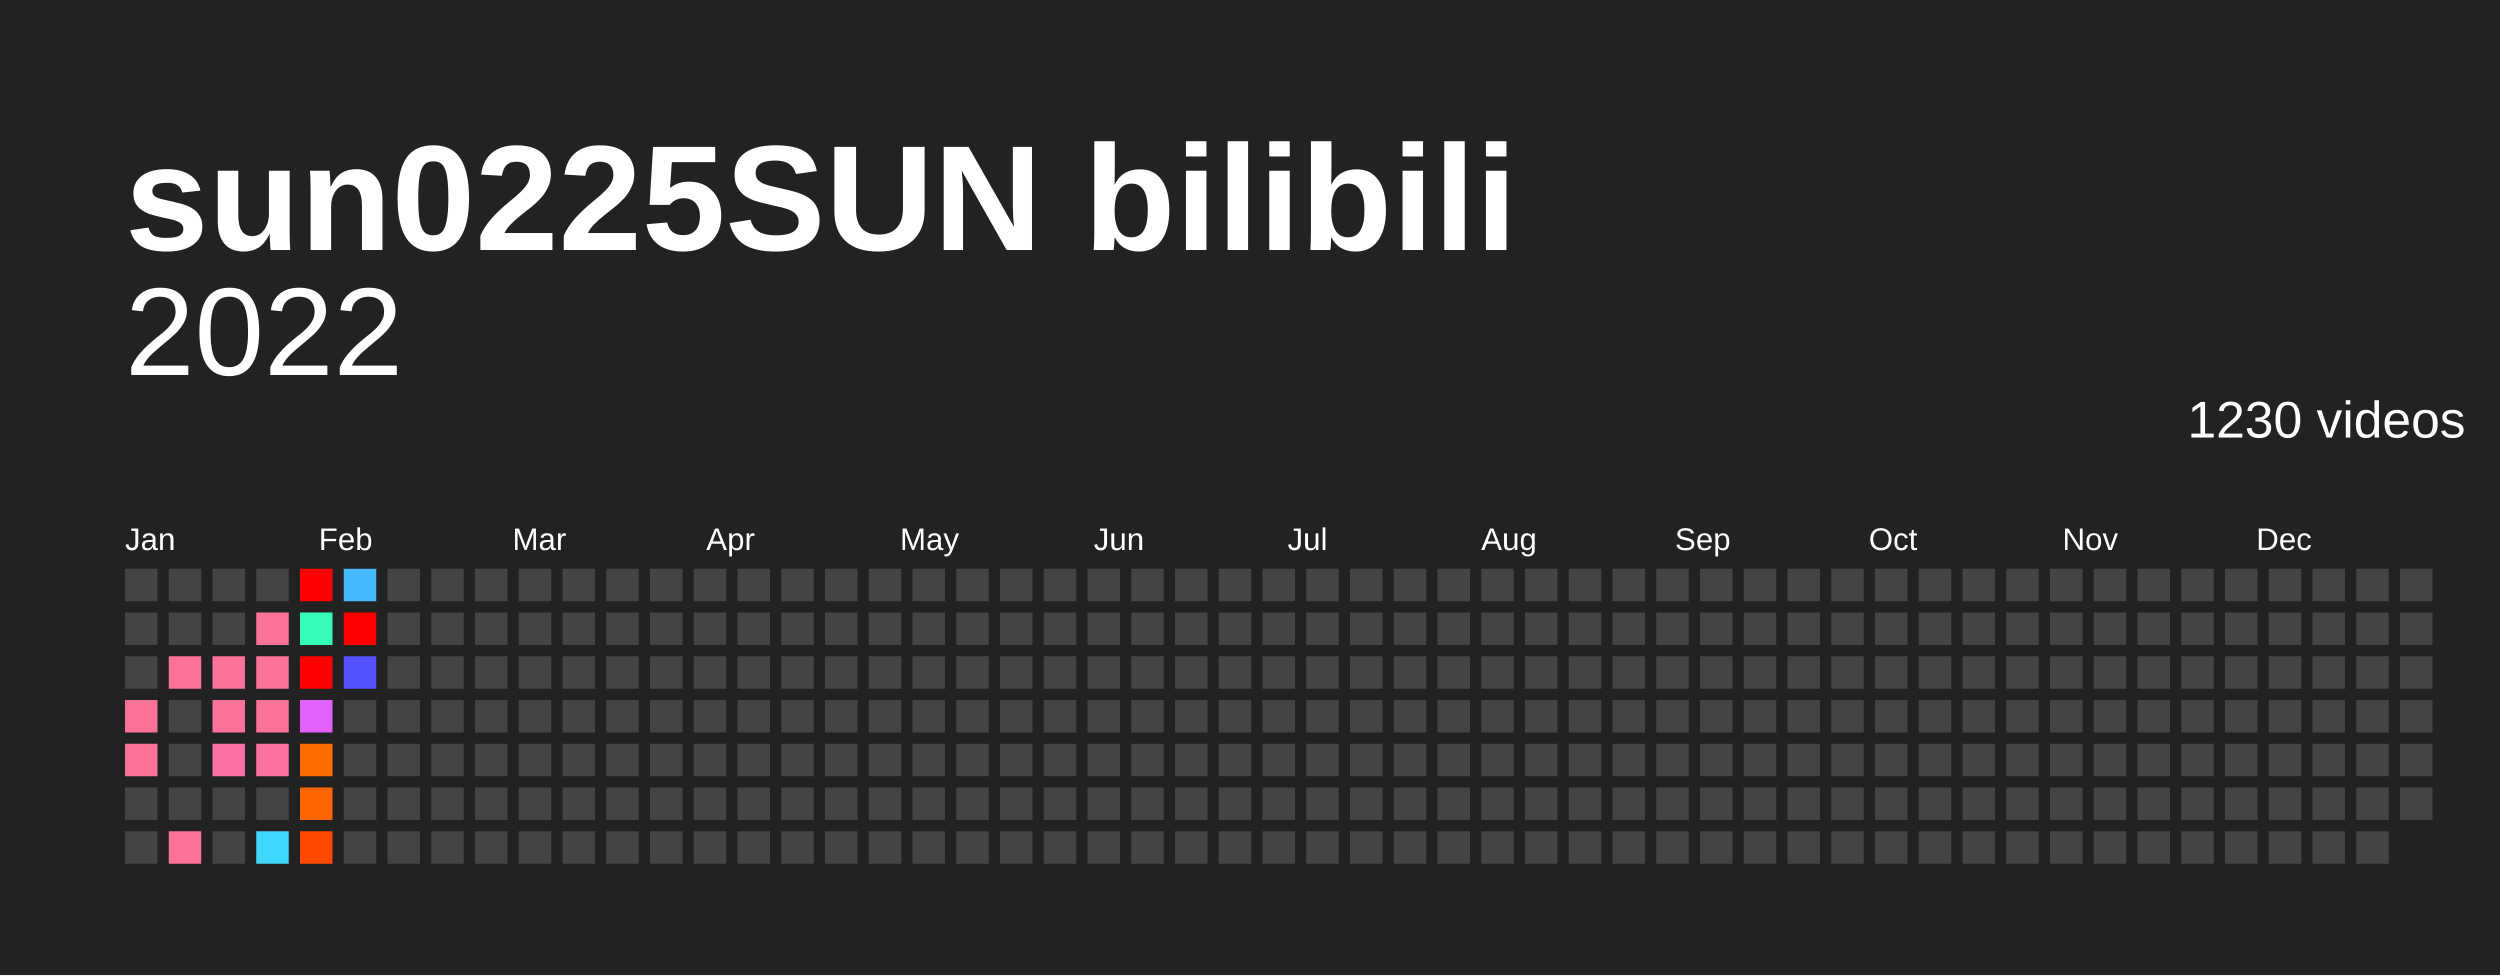
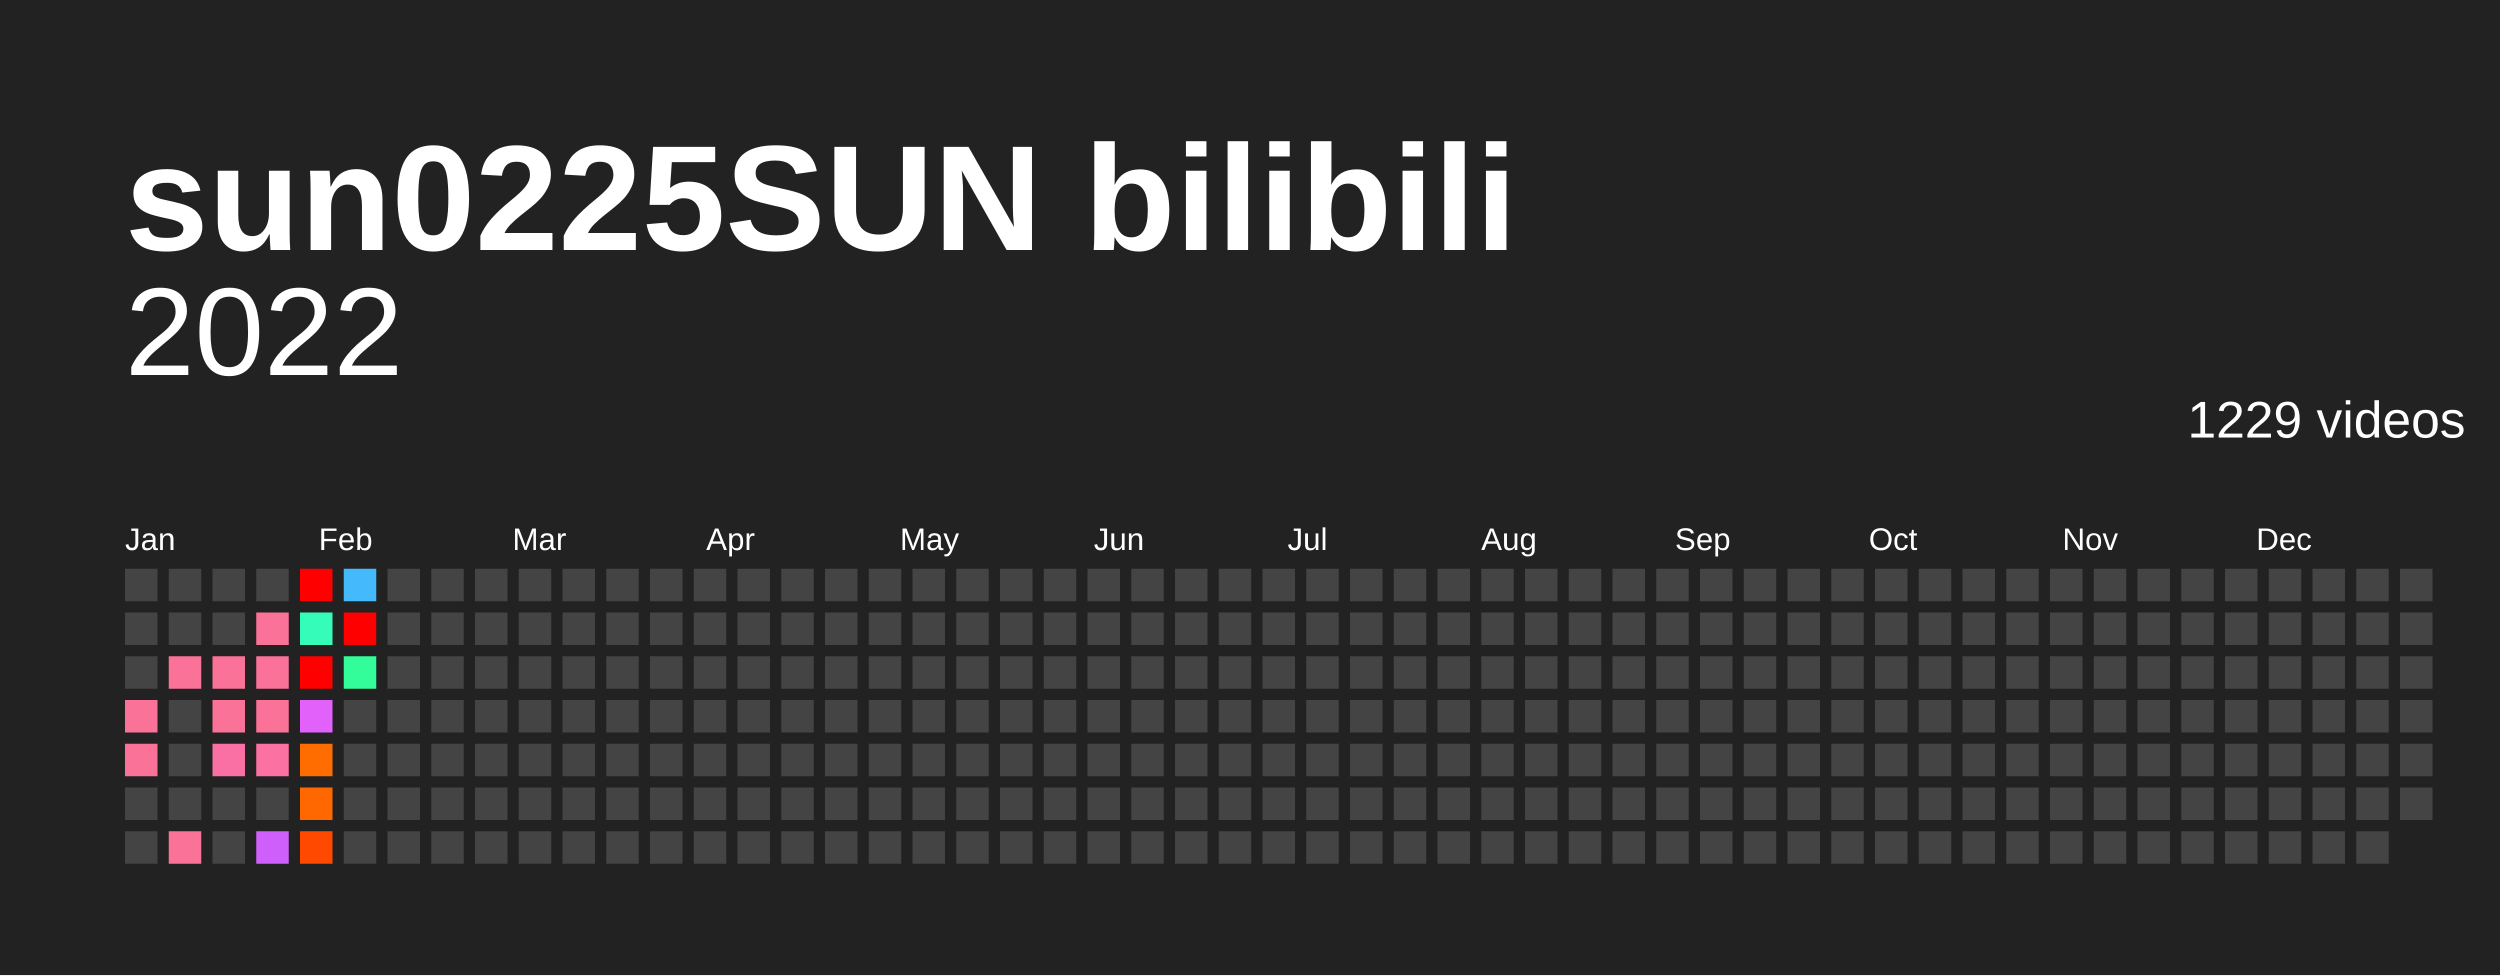
<svg xmlns="http://www.w3.org/2000/svg" baseProfile="full" height="78mm" version="1.1" viewBox="0,0,200,78" width="200mm">
  <defs />
  <rect fill="#222222" height="78" width="200" x="0" y="0" />
  <text fill="#FFFFFF" style="font-size:12px; font-family:Arial; font-weight:bold;" x="10" y="20">sun0225SUN bilibili</text>
  <text alignment-baseline="hanging" fill="#FFFFFF" style="font-size:10.0px; font-family:Arial;" x="10" y="30">2022</text>
-   <text alignment-baseline="hanging" fill="#FFFFFF" style="font-size:4.125px; font-family:Arial;" x="175" y="35">1230 videos</text>
+   <text alignment-baseline="hanging" fill="#FFFFFF" style="font-size:4.125px; font-family:Arial;" x="175" y="35">1229 videos</text>
  <text fill="#FFFFFF" style="font-size:2.5px; font-family:Arial" x="10.0" y="44">Jan</text>
  <text fill="#FFFFFF" style="font-size:2.5px; font-family:Arial" x="25.5" y="44">Feb</text>
  <text fill="#FFFFFF" style="font-size:2.5px; font-family:Arial" x="41.0" y="44">Mar</text>
  <text fill="#FFFFFF" style="font-size:2.5px; font-family:Arial" x="56.5" y="44">Apr</text>
  <text fill="#FFFFFF" style="font-size:2.5px; font-family:Arial" x="72.0" y="44">May</text>
  <text fill="#FFFFFF" style="font-size:2.5px; font-family:Arial" x="87.5" y="44">Jun</text>
  <text fill="#FFFFFF" style="font-size:2.5px; font-family:Arial" x="103.0" y="44">Jul</text>
  <text fill="#FFFFFF" style="font-size:2.5px; font-family:Arial" x="118.5" y="44">Aug</text>
  <text fill="#FFFFFF" style="font-size:2.5px; font-family:Arial" x="134.0" y="44">Sep</text>
  <text fill="#FFFFFF" style="font-size:2.5px; font-family:Arial" x="149.5" y="44">Oct</text>
  <text fill="#FFFFFF" style="font-size:2.5px; font-family:Arial" x="165.0" y="44">Nov</text>
  <text fill="#FFFFFF" style="font-size:2.5px; font-family:Arial" x="180.5" y="44">Dec</text>
  <rect fill="#444444" height="2.6" width="2.6" x="10.0" y="45.5" />
  <rect fill="#444444" height="2.6" width="2.6" x="10.0" y="49.0" />
  <rect fill="#444444" height="2.6" width="2.6" x="10.0" y="52.5" />
  <rect fill="#fb7299" height="2.6" width="2.6" x="10.0" y="56.0" />
  <rect fill="#fb7299" height="2.6" width="2.6" x="10.0" y="59.5" />
  <rect fill="#444444" height="2.6" width="2.6" x="10.0" y="63.0" />
  <rect fill="#444444" height="2.6" width="2.6" x="10.0" y="66.5" />
  <rect fill="#444444" height="2.6" width="2.6" x="13.5" y="45.5" />
  <rect fill="#444444" height="2.6" width="2.6" x="13.5" y="49.0" />
  <rect fill="#fb7299" height="2.6" width="2.6" x="13.5" y="52.5" />
  <rect fill="#444444" height="2.6" width="2.6" x="13.5" y="56.0" />
  <rect fill="#444444" height="2.6" width="2.6" x="13.5" y="59.5" />
  <rect fill="#444444" height="2.6" width="2.6" x="13.5" y="63.0" />
  <rect fill="#fb7299" height="2.6" width="2.6" x="13.5" y="66.5" />
  <rect fill="#444444" height="2.6" width="2.6" x="17.0" y="45.5" />
  <rect fill="#444444" height="2.6" width="2.6" x="17.0" y="49.0" />
  <rect fill="#fb7299" height="2.6" width="2.6" x="17.0" y="52.5" />
  <rect fill="#fb7299" height="2.6" width="2.6" x="17.0" y="56.0" />
  <rect fill="#fb70a4" height="2.6" width="2.6" x="17.0" y="59.5" />
  <rect fill="#444444" height="2.6" width="2.6" x="17.0" y="63.0" />
  <rect fill="#444444" height="2.6" width="2.6" x="17.0" y="66.5" />
  <rect fill="#444444" height="2.6" width="2.6" x="20.5" y="45.5" />
  <rect fill="#fb7299" height="2.6" width="2.6" x="20.5" y="49.0" />
  <rect fill="#fb7299" height="2.6" width="2.6" x="20.5" y="52.5" />
  <rect fill="#fb7299" height="2.6" width="2.6" x="20.5" y="56.0" />
  <rect fill="#fb71a1" height="2.6" width="2.6" x="20.5" y="59.5" />
  <rect fill="#444444" height="2.6" width="2.6" x="20.5" y="63.0" />
-   <rect fill="#41d6fc" height="2.6" width="2.6" x="20.5" y="66.5" />
+   <rect fill="#cf5ffb" height="2.6" width="2.6" x="20.5" y="66.5" />
  <rect fill="red" height="2.6" width="2.6" x="24.0" y="45.5" />
  <rect fill="#36fcb9" height="2.6" width="2.6" x="24.0" y="49.0" />
  <rect fill="red" height="2.6" width="2.6" x="24.0" y="52.5" />
  <rect fill="#e261fb" height="2.6" width="2.6" x="24.0" y="56.0" />
  <rect fill="#ff6d00" height="2.6" width="2.6" x="24.0" y="59.5" />
-   <rect fill="#ff6500" height="2.6" width="2.6" x="24.0" y="63.0" />
+   <rect fill="#ff6700" height="2.6" width="2.6" x="24.0" y="63.0" />
  <rect fill="#ff4900" height="2.6" width="2.6" x="24.0" y="66.5" />
  <rect fill="#44bafc" height="2.6" width="2.6" x="27.5" y="45.5" />
  <rect fill="red" height="2.6" width="2.6" x="27.5" y="49.0" />
-   <rect fill="#5551fc" height="2.6" width="2.6" x="27.5" y="52.5" />
+   <rect fill="#33fc9a" height="2.6" width="2.6" x="27.5" y="52.5" />
  <rect fill="#444444" height="2.6" width="2.6" x="27.5" y="56.0" />
  <rect fill="#444444" height="2.6" width="2.6" x="27.5" y="59.5" />
  <rect fill="#444444" height="2.6" width="2.6" x="27.5" y="63.0" />
  <rect fill="#444444" height="2.6" width="2.6" x="27.5" y="66.5" />
  <rect fill="#444444" height="2.6" width="2.6" x="31.0" y="45.5" />
  <rect fill="#444444" height="2.6" width="2.6" x="31.0" y="49.0" />
  <rect fill="#444444" height="2.6" width="2.6" x="31.0" y="52.5" />
  <rect fill="#444444" height="2.6" width="2.6" x="31.0" y="56.0" />
  <rect fill="#444444" height="2.6" width="2.6" x="31.0" y="59.5" />
  <rect fill="#444444" height="2.6" width="2.6" x="31.0" y="63.0" />
  <rect fill="#444444" height="2.6" width="2.6" x="31.0" y="66.5" />
  <rect fill="#444444" height="2.6" width="2.6" x="34.5" y="45.5" />
  <rect fill="#444444" height="2.6" width="2.6" x="34.5" y="49.0" />
  <rect fill="#444444" height="2.6" width="2.6" x="34.5" y="52.5" />
  <rect fill="#444444" height="2.6" width="2.6" x="34.5" y="56.0" />
  <rect fill="#444444" height="2.6" width="2.6" x="34.5" y="59.5" />
  <rect fill="#444444" height="2.6" width="2.6" x="34.5" y="63.0" />
  <rect fill="#444444" height="2.6" width="2.6" x="34.5" y="66.5" />
  <rect fill="#444444" height="2.6" width="2.6" x="38.0" y="45.5" />
  <rect fill="#444444" height="2.6" width="2.6" x="38.0" y="49.0" />
  <rect fill="#444444" height="2.6" width="2.6" x="38.0" y="52.5" />
  <rect fill="#444444" height="2.6" width="2.6" x="38.0" y="56.0" />
  <rect fill="#444444" height="2.6" width="2.6" x="38.0" y="59.5" />
  <rect fill="#444444" height="2.6" width="2.6" x="38.0" y="63.0" />
  <rect fill="#444444" height="2.6" width="2.6" x="38.0" y="66.5" />
  <rect fill="#444444" height="2.6" width="2.6" x="41.5" y="45.5" />
  <rect fill="#444444" height="2.6" width="2.6" x="41.5" y="49.0" />
  <rect fill="#444444" height="2.6" width="2.6" x="41.5" y="52.5" />
  <rect fill="#444444" height="2.6" width="2.6" x="41.5" y="56.0" />
  <rect fill="#444444" height="2.6" width="2.6" x="41.5" y="59.5" />
  <rect fill="#444444" height="2.6" width="2.6" x="41.5" y="63.0" />
  <rect fill="#444444" height="2.6" width="2.6" x="41.5" y="66.5" />
  <rect fill="#444444" height="2.6" width="2.6" x="45.0" y="45.5" />
  <rect fill="#444444" height="2.6" width="2.6" x="45.0" y="49.0" />
  <rect fill="#444444" height="2.6" width="2.6" x="45.0" y="52.5" />
  <rect fill="#444444" height="2.6" width="2.6" x="45.0" y="56.0" />
  <rect fill="#444444" height="2.6" width="2.6" x="45.0" y="59.5" />
  <rect fill="#444444" height="2.6" width="2.6" x="45.0" y="63.0" />
  <rect fill="#444444" height="2.6" width="2.6" x="45.0" y="66.5" />
  <rect fill="#444444" height="2.6" width="2.6" x="48.5" y="45.5" />
  <rect fill="#444444" height="2.6" width="2.6" x="48.5" y="49.0" />
  <rect fill="#444444" height="2.6" width="2.6" x="48.5" y="52.5" />
  <rect fill="#444444" height="2.6" width="2.6" x="48.5" y="56.0" />
  <rect fill="#444444" height="2.6" width="2.6" x="48.5" y="59.5" />
  <rect fill="#444444" height="2.6" width="2.6" x="48.5" y="63.0" />
  <rect fill="#444444" height="2.6" width="2.6" x="48.5" y="66.5" />
  <rect fill="#444444" height="2.6" width="2.6" x="52.0" y="45.5" />
  <rect fill="#444444" height="2.6" width="2.6" x="52.0" y="49.0" />
  <rect fill="#444444" height="2.6" width="2.6" x="52.0" y="52.5" />
  <rect fill="#444444" height="2.6" width="2.6" x="52.0" y="56.0" />
  <rect fill="#444444" height="2.6" width="2.6" x="52.0" y="59.5" />
  <rect fill="#444444" height="2.6" width="2.6" x="52.0" y="63.0" />
  <rect fill="#444444" height="2.6" width="2.6" x="52.0" y="66.5" />
  <rect fill="#444444" height="2.6" width="2.6" x="55.5" y="45.5" />
  <rect fill="#444444" height="2.6" width="2.6" x="55.5" y="49.0" />
  <rect fill="#444444" height="2.6" width="2.6" x="55.5" y="52.5" />
  <rect fill="#444444" height="2.6" width="2.6" x="55.5" y="56.0" />
  <rect fill="#444444" height="2.6" width="2.6" x="55.5" y="59.5" />
  <rect fill="#444444" height="2.6" width="2.6" x="55.5" y="63.0" />
  <rect fill="#444444" height="2.6" width="2.6" x="55.5" y="66.5" />
  <rect fill="#444444" height="2.6" width="2.6" x="59.0" y="45.5" />
  <rect fill="#444444" height="2.6" width="2.6" x="59.0" y="49.0" />
  <rect fill="#444444" height="2.6" width="2.6" x="59.0" y="52.5" />
  <rect fill="#444444" height="2.6" width="2.6" x="59.0" y="56.0" />
  <rect fill="#444444" height="2.6" width="2.6" x="59.0" y="59.5" />
  <rect fill="#444444" height="2.6" width="2.6" x="59.0" y="63.0" />
  <rect fill="#444444" height="2.6" width="2.6" x="59.0" y="66.5" />
  <rect fill="#444444" height="2.6" width="2.6" x="62.5" y="45.5" />
  <rect fill="#444444" height="2.6" width="2.6" x="62.5" y="49.0" />
  <rect fill="#444444" height="2.6" width="2.6" x="62.5" y="52.5" />
  <rect fill="#444444" height="2.6" width="2.6" x="62.5" y="56.0" />
  <rect fill="#444444" height="2.6" width="2.6" x="62.5" y="59.5" />
  <rect fill="#444444" height="2.6" width="2.6" x="62.5" y="63.0" />
  <rect fill="#444444" height="2.6" width="2.6" x="62.5" y="66.5" />
  <rect fill="#444444" height="2.6" width="2.6" x="66.0" y="45.5" />
  <rect fill="#444444" height="2.6" width="2.6" x="66.0" y="49.0" />
  <rect fill="#444444" height="2.6" width="2.6" x="66.0" y="52.5" />
  <rect fill="#444444" height="2.6" width="2.6" x="66.0" y="56.0" />
  <rect fill="#444444" height="2.6" width="2.6" x="66.0" y="59.5" />
  <rect fill="#444444" height="2.6" width="2.6" x="66.0" y="63.0" />
  <rect fill="#444444" height="2.6" width="2.6" x="66.0" y="66.5" />
  <rect fill="#444444" height="2.6" width="2.6" x="69.5" y="45.5" />
  <rect fill="#444444" height="2.6" width="2.6" x="69.5" y="49.0" />
  <rect fill="#444444" height="2.6" width="2.6" x="69.5" y="52.5" />
  <rect fill="#444444" height="2.6" width="2.6" x="69.5" y="56.0" />
  <rect fill="#444444" height="2.6" width="2.6" x="69.5" y="59.5" />
  <rect fill="#444444" height="2.6" width="2.6" x="69.5" y="63.0" />
  <rect fill="#444444" height="2.6" width="2.6" x="69.5" y="66.5" />
  <rect fill="#444444" height="2.6" width="2.6" x="73.0" y="45.5" />
  <rect fill="#444444" height="2.6" width="2.6" x="73.0" y="49.0" />
  <rect fill="#444444" height="2.6" width="2.6" x="73.0" y="52.5" />
  <rect fill="#444444" height="2.6" width="2.6" x="73.0" y="56.0" />
  <rect fill="#444444" height="2.6" width="2.6" x="73.0" y="59.5" />
  <rect fill="#444444" height="2.6" width="2.6" x="73.0" y="63.0" />
  <rect fill="#444444" height="2.6" width="2.6" x="73.0" y="66.5" />
  <rect fill="#444444" height="2.6" width="2.6" x="76.5" y="45.5" />
  <rect fill="#444444" height="2.6" width="2.6" x="76.5" y="49.0" />
  <rect fill="#444444" height="2.6" width="2.6" x="76.5" y="52.5" />
  <rect fill="#444444" height="2.6" width="2.6" x="76.5" y="56.0" />
  <rect fill="#444444" height="2.6" width="2.6" x="76.5" y="59.5" />
  <rect fill="#444444" height="2.6" width="2.6" x="76.5" y="63.0" />
  <rect fill="#444444" height="2.6" width="2.6" x="76.5" y="66.5" />
  <rect fill="#444444" height="2.6" width="2.6" x="80.0" y="45.5" />
  <rect fill="#444444" height="2.6" width="2.6" x="80.0" y="49.0" />
  <rect fill="#444444" height="2.6" width="2.6" x="80.0" y="52.5" />
  <rect fill="#444444" height="2.6" width="2.6" x="80.0" y="56.0" />
  <rect fill="#444444" height="2.6" width="2.6" x="80.0" y="59.5" />
  <rect fill="#444444" height="2.6" width="2.6" x="80.0" y="63.0" />
  <rect fill="#444444" height="2.6" width="2.6" x="80.0" y="66.5" />
  <rect fill="#444444" height="2.6" width="2.6" x="83.5" y="45.5" />
  <rect fill="#444444" height="2.6" width="2.6" x="83.5" y="49.0" />
  <rect fill="#444444" height="2.6" width="2.6" x="83.5" y="52.5" />
  <rect fill="#444444" height="2.6" width="2.6" x="83.5" y="56.0" />
  <rect fill="#444444" height="2.6" width="2.6" x="83.5" y="59.5" />
  <rect fill="#444444" height="2.6" width="2.6" x="83.5" y="63.0" />
  <rect fill="#444444" height="2.6" width="2.6" x="83.5" y="66.5" />
  <rect fill="#444444" height="2.6" width="2.6" x="87.0" y="45.5" />
  <rect fill="#444444" height="2.6" width="2.6" x="87.0" y="49.0" />
  <rect fill="#444444" height="2.6" width="2.6" x="87.0" y="52.5" />
  <rect fill="#444444" height="2.6" width="2.6" x="87.0" y="56.0" />
  <rect fill="#444444" height="2.6" width="2.6" x="87.0" y="59.5" />
  <rect fill="#444444" height="2.6" width="2.6" x="87.0" y="63.0" />
  <rect fill="#444444" height="2.6" width="2.6" x="87.0" y="66.5" />
  <rect fill="#444444" height="2.6" width="2.6" x="90.5" y="45.5" />
  <rect fill="#444444" height="2.6" width="2.6" x="90.5" y="49.0" />
  <rect fill="#444444" height="2.6" width="2.6" x="90.5" y="52.5" />
  <rect fill="#444444" height="2.6" width="2.6" x="90.5" y="56.0" />
  <rect fill="#444444" height="2.6" width="2.6" x="90.5" y="59.5" />
  <rect fill="#444444" height="2.6" width="2.6" x="90.5" y="63.0" />
  <rect fill="#444444" height="2.6" width="2.6" x="90.5" y="66.5" />
  <rect fill="#444444" height="2.6" width="2.6" x="94.0" y="45.5" />
  <rect fill="#444444" height="2.6" width="2.6" x="94.0" y="49.0" />
  <rect fill="#444444" height="2.6" width="2.6" x="94.0" y="52.5" />
  <rect fill="#444444" height="2.6" width="2.6" x="94.0" y="56.0" />
  <rect fill="#444444" height="2.6" width="2.6" x="94.0" y="59.5" />
  <rect fill="#444444" height="2.6" width="2.6" x="94.0" y="63.0" />
  <rect fill="#444444" height="2.6" width="2.6" x="94.0" y="66.5" />
  <rect fill="#444444" height="2.6" width="2.6" x="97.5" y="45.5" />
  <rect fill="#444444" height="2.6" width="2.6" x="97.5" y="49.0" />
  <rect fill="#444444" height="2.6" width="2.6" x="97.5" y="52.5" />
  <rect fill="#444444" height="2.6" width="2.6" x="97.5" y="56.0" />
  <rect fill="#444444" height="2.6" width="2.6" x="97.5" y="59.5" />
  <rect fill="#444444" height="2.6" width="2.6" x="97.5" y="63.0" />
  <rect fill="#444444" height="2.6" width="2.6" x="97.5" y="66.5" />
  <rect fill="#444444" height="2.6" width="2.6" x="101.0" y="45.5" />
  <rect fill="#444444" height="2.6" width="2.6" x="101.0" y="49.0" />
  <rect fill="#444444" height="2.6" width="2.6" x="101.0" y="52.5" />
  <rect fill="#444444" height="2.6" width="2.6" x="101.0" y="56.0" />
  <rect fill="#444444" height="2.6" width="2.6" x="101.0" y="59.5" />
  <rect fill="#444444" height="2.6" width="2.6" x="101.0" y="63.0" />
  <rect fill="#444444" height="2.6" width="2.6" x="101.0" y="66.5" />
  <rect fill="#444444" height="2.6" width="2.6" x="104.5" y="45.5" />
  <rect fill="#444444" height="2.6" width="2.6" x="104.5" y="49.0" />
  <rect fill="#444444" height="2.6" width="2.6" x="104.5" y="52.5" />
  <rect fill="#444444" height="2.6" width="2.6" x="104.5" y="56.0" />
  <rect fill="#444444" height="2.6" width="2.6" x="104.5" y="59.5" />
  <rect fill="#444444" height="2.6" width="2.6" x="104.5" y="63.0" />
  <rect fill="#444444" height="2.6" width="2.6" x="104.5" y="66.5" />
  <rect fill="#444444" height="2.6" width="2.6" x="108.0" y="45.5" />
  <rect fill="#444444" height="2.6" width="2.6" x="108.0" y="49.0" />
  <rect fill="#444444" height="2.6" width="2.6" x="108.0" y="52.5" />
  <rect fill="#444444" height="2.6" width="2.6" x="108.0" y="56.0" />
  <rect fill="#444444" height="2.6" width="2.6" x="108.0" y="59.5" />
  <rect fill="#444444" height="2.6" width="2.6" x="108.0" y="63.0" />
  <rect fill="#444444" height="2.6" width="2.6" x="108.0" y="66.5" />
  <rect fill="#444444" height="2.6" width="2.6" x="111.5" y="45.5" />
  <rect fill="#444444" height="2.6" width="2.6" x="111.5" y="49.0" />
  <rect fill="#444444" height="2.6" width="2.6" x="111.5" y="52.5" />
  <rect fill="#444444" height="2.6" width="2.6" x="111.5" y="56.0" />
  <rect fill="#444444" height="2.6" width="2.6" x="111.5" y="59.5" />
  <rect fill="#444444" height="2.6" width="2.6" x="111.5" y="63.0" />
  <rect fill="#444444" height="2.6" width="2.6" x="111.5" y="66.5" />
  <rect fill="#444444" height="2.6" width="2.6" x="115.0" y="45.5" />
  <rect fill="#444444" height="2.6" width="2.6" x="115.0" y="49.0" />
  <rect fill="#444444" height="2.6" width="2.6" x="115.0" y="52.5" />
  <rect fill="#444444" height="2.6" width="2.6" x="115.0" y="56.0" />
  <rect fill="#444444" height="2.6" width="2.6" x="115.0" y="59.5" />
  <rect fill="#444444" height="2.6" width="2.6" x="115.0" y="63.0" />
  <rect fill="#444444" height="2.6" width="2.6" x="115.0" y="66.5" />
  <rect fill="#444444" height="2.6" width="2.6" x="118.5" y="45.5" />
  <rect fill="#444444" height="2.6" width="2.6" x="118.5" y="49.0" />
  <rect fill="#444444" height="2.6" width="2.6" x="118.5" y="52.5" />
  <rect fill="#444444" height="2.6" width="2.6" x="118.5" y="56.0" />
  <rect fill="#444444" height="2.6" width="2.6" x="118.5" y="59.5" />
  <rect fill="#444444" height="2.6" width="2.6" x="118.5" y="63.0" />
  <rect fill="#444444" height="2.6" width="2.6" x="118.5" y="66.5" />
  <rect fill="#444444" height="2.6" width="2.6" x="122.0" y="45.5" />
  <rect fill="#444444" height="2.6" width="2.6" x="122.0" y="49.0" />
  <rect fill="#444444" height="2.6" width="2.6" x="122.0" y="52.5" />
  <rect fill="#444444" height="2.6" width="2.6" x="122.0" y="56.0" />
  <rect fill="#444444" height="2.6" width="2.6" x="122.0" y="59.5" />
  <rect fill="#444444" height="2.6" width="2.6" x="122.0" y="63.0" />
  <rect fill="#444444" height="2.6" width="2.6" x="122.0" y="66.5" />
  <rect fill="#444444" height="2.6" width="2.6" x="125.5" y="45.5" />
  <rect fill="#444444" height="2.6" width="2.6" x="125.5" y="49.0" />
  <rect fill="#444444" height="2.6" width="2.6" x="125.5" y="52.5" />
  <rect fill="#444444" height="2.6" width="2.6" x="125.5" y="56.0" />
  <rect fill="#444444" height="2.6" width="2.6" x="125.5" y="59.5" />
  <rect fill="#444444" height="2.6" width="2.6" x="125.5" y="63.0" />
  <rect fill="#444444" height="2.6" width="2.6" x="125.5" y="66.5" />
  <rect fill="#444444" height="2.6" width="2.6" x="129.0" y="45.5" />
  <rect fill="#444444" height="2.6" width="2.6" x="129.0" y="49.0" />
  <rect fill="#444444" height="2.6" width="2.6" x="129.0" y="52.5" />
  <rect fill="#444444" height="2.6" width="2.6" x="129.0" y="56.0" />
  <rect fill="#444444" height="2.6" width="2.6" x="129.0" y="59.5" />
  <rect fill="#444444" height="2.6" width="2.6" x="129.0" y="63.0" />
  <rect fill="#444444" height="2.6" width="2.6" x="129.0" y="66.5" />
  <rect fill="#444444" height="2.6" width="2.6" x="132.5" y="45.5" />
  <rect fill="#444444" height="2.6" width="2.6" x="132.5" y="49.0" />
  <rect fill="#444444" height="2.6" width="2.6" x="132.5" y="52.5" />
  <rect fill="#444444" height="2.6" width="2.6" x="132.5" y="56.0" />
  <rect fill="#444444" height="2.6" width="2.6" x="132.5" y="59.5" />
  <rect fill="#444444" height="2.6" width="2.6" x="132.5" y="63.0" />
  <rect fill="#444444" height="2.6" width="2.6" x="132.5" y="66.5" />
  <rect fill="#444444" height="2.6" width="2.6" x="136.0" y="45.5" />
  <rect fill="#444444" height="2.6" width="2.6" x="136.0" y="49.0" />
  <rect fill="#444444" height="2.6" width="2.6" x="136.0" y="52.5" />
  <rect fill="#444444" height="2.6" width="2.6" x="136.0" y="56.0" />
  <rect fill="#444444" height="2.6" width="2.6" x="136.0" y="59.5" />
  <rect fill="#444444" height="2.6" width="2.6" x="136.0" y="63.0" />
  <rect fill="#444444" height="2.6" width="2.6" x="136.0" y="66.5" />
  <rect fill="#444444" height="2.6" width="2.6" x="139.5" y="45.5" />
  <rect fill="#444444" height="2.6" width="2.6" x="139.5" y="49.0" />
  <rect fill="#444444" height="2.6" width="2.6" x="139.5" y="52.5" />
  <rect fill="#444444" height="2.6" width="2.6" x="139.5" y="56.0" />
  <rect fill="#444444" height="2.6" width="2.6" x="139.5" y="59.5" />
  <rect fill="#444444" height="2.6" width="2.6" x="139.5" y="63.0" />
  <rect fill="#444444" height="2.6" width="2.6" x="139.5" y="66.5" />
  <rect fill="#444444" height="2.6" width="2.6" x="143.0" y="45.5" />
  <rect fill="#444444" height="2.6" width="2.6" x="143.0" y="49.0" />
  <rect fill="#444444" height="2.6" width="2.6" x="143.0" y="52.5" />
  <rect fill="#444444" height="2.6" width="2.6" x="143.0" y="56.0" />
  <rect fill="#444444" height="2.6" width="2.6" x="143.0" y="59.5" />
  <rect fill="#444444" height="2.6" width="2.6" x="143.0" y="63.0" />
  <rect fill="#444444" height="2.6" width="2.6" x="143.0" y="66.5" />
  <rect fill="#444444" height="2.6" width="2.6" x="146.5" y="45.5" />
  <rect fill="#444444" height="2.6" width="2.6" x="146.5" y="49.0" />
  <rect fill="#444444" height="2.6" width="2.6" x="146.5" y="52.5" />
  <rect fill="#444444" height="2.6" width="2.6" x="146.5" y="56.0" />
  <rect fill="#444444" height="2.6" width="2.6" x="146.5" y="59.5" />
  <rect fill="#444444" height="2.6" width="2.6" x="146.5" y="63.0" />
  <rect fill="#444444" height="2.6" width="2.6" x="146.5" y="66.5" />
  <rect fill="#444444" height="2.6" width="2.6" x="150.0" y="45.5" />
  <rect fill="#444444" height="2.6" width="2.6" x="150.0" y="49.0" />
  <rect fill="#444444" height="2.6" width="2.6" x="150.0" y="52.5" />
  <rect fill="#444444" height="2.6" width="2.6" x="150.0" y="56.0" />
  <rect fill="#444444" height="2.6" width="2.6" x="150.0" y="59.5" />
  <rect fill="#444444" height="2.6" width="2.6" x="150.0" y="63.0" />
  <rect fill="#444444" height="2.6" width="2.6" x="150.0" y="66.5" />
  <rect fill="#444444" height="2.6" width="2.6" x="153.5" y="45.5" />
  <rect fill="#444444" height="2.6" width="2.6" x="153.5" y="49.0" />
  <rect fill="#444444" height="2.6" width="2.6" x="153.5" y="52.5" />
  <rect fill="#444444" height="2.6" width="2.6" x="153.5" y="56.0" />
  <rect fill="#444444" height="2.6" width="2.6" x="153.5" y="59.5" />
  <rect fill="#444444" height="2.6" width="2.6" x="153.5" y="63.0" />
  <rect fill="#444444" height="2.6" width="2.6" x="153.5" y="66.5" />
  <rect fill="#444444" height="2.6" width="2.6" x="157.0" y="45.5" />
  <rect fill="#444444" height="2.6" width="2.6" x="157.0" y="49.0" />
  <rect fill="#444444" height="2.6" width="2.6" x="157.0" y="52.5" />
  <rect fill="#444444" height="2.6" width="2.6" x="157.0" y="56.0" />
  <rect fill="#444444" height="2.6" width="2.6" x="157.0" y="59.5" />
  <rect fill="#444444" height="2.6" width="2.6" x="157.0" y="63.0" />
  <rect fill="#444444" height="2.6" width="2.6" x="157.0" y="66.5" />
  <rect fill="#444444" height="2.6" width="2.6" x="160.5" y="45.5" />
  <rect fill="#444444" height="2.6" width="2.6" x="160.5" y="49.0" />
  <rect fill="#444444" height="2.6" width="2.6" x="160.5" y="52.5" />
  <rect fill="#444444" height="2.6" width="2.6" x="160.5" y="56.0" />
  <rect fill="#444444" height="2.6" width="2.6" x="160.5" y="59.5" />
  <rect fill="#444444" height="2.6" width="2.6" x="160.5" y="63.0" />
  <rect fill="#444444" height="2.6" width="2.6" x="160.5" y="66.5" />
  <rect fill="#444444" height="2.6" width="2.6" x="164.0" y="45.5" />
  <rect fill="#444444" height="2.6" width="2.6" x="164.0" y="49.0" />
  <rect fill="#444444" height="2.6" width="2.6" x="164.0" y="52.5" />
  <rect fill="#444444" height="2.6" width="2.6" x="164.0" y="56.0" />
  <rect fill="#444444" height="2.6" width="2.6" x="164.0" y="59.5" />
  <rect fill="#444444" height="2.6" width="2.6" x="164.0" y="63.0" />
  <rect fill="#444444" height="2.6" width="2.6" x="164.0" y="66.5" />
  <rect fill="#444444" height="2.6" width="2.6" x="167.5" y="45.5" />
  <rect fill="#444444" height="2.6" width="2.6" x="167.5" y="49.0" />
  <rect fill="#444444" height="2.6" width="2.6" x="167.5" y="52.5" />
  <rect fill="#444444" height="2.6" width="2.6" x="167.5" y="56.0" />
  <rect fill="#444444" height="2.6" width="2.6" x="167.5" y="59.5" />
  <rect fill="#444444" height="2.6" width="2.6" x="167.5" y="63.0" />
  <rect fill="#444444" height="2.6" width="2.6" x="167.5" y="66.5" />
  <rect fill="#444444" height="2.6" width="2.6" x="171.0" y="45.5" />
  <rect fill="#444444" height="2.6" width="2.6" x="171.0" y="49.0" />
  <rect fill="#444444" height="2.6" width="2.6" x="171.0" y="52.5" />
  <rect fill="#444444" height="2.6" width="2.6" x="171.0" y="56.0" />
  <rect fill="#444444" height="2.6" width="2.6" x="171.0" y="59.5" />
  <rect fill="#444444" height="2.6" width="2.6" x="171.0" y="63.0" />
  <rect fill="#444444" height="2.6" width="2.6" x="171.0" y="66.5" />
  <rect fill="#444444" height="2.6" width="2.6" x="174.5" y="45.5" />
  <rect fill="#444444" height="2.6" width="2.6" x="174.5" y="49.0" />
  <rect fill="#444444" height="2.6" width="2.6" x="174.5" y="52.5" />
  <rect fill="#444444" height="2.6" width="2.6" x="174.5" y="56.0" />
  <rect fill="#444444" height="2.6" width="2.6" x="174.5" y="59.5" />
  <rect fill="#444444" height="2.6" width="2.6" x="174.5" y="63.0" />
  <rect fill="#444444" height="2.6" width="2.6" x="174.5" y="66.5" />
  <rect fill="#444444" height="2.6" width="2.6" x="178.0" y="45.5" />
  <rect fill="#444444" height="2.6" width="2.6" x="178.0" y="49.0" />
  <rect fill="#444444" height="2.6" width="2.6" x="178.0" y="52.5" />
  <rect fill="#444444" height="2.6" width="2.6" x="178.0" y="56.0" />
  <rect fill="#444444" height="2.6" width="2.6" x="178.0" y="59.5" />
  <rect fill="#444444" height="2.6" width="2.6" x="178.0" y="63.0" />
  <rect fill="#444444" height="2.6" width="2.6" x="178.0" y="66.5" />
  <rect fill="#444444" height="2.6" width="2.6" x="181.5" y="45.5" />
  <rect fill="#444444" height="2.6" width="2.6" x="181.5" y="49.0" />
  <rect fill="#444444" height="2.6" width="2.6" x="181.5" y="52.5" />
  <rect fill="#444444" height="2.6" width="2.6" x="181.5" y="56.0" />
  <rect fill="#444444" height="2.6" width="2.6" x="181.5" y="59.5" />
  <rect fill="#444444" height="2.6" width="2.6" x="181.5" y="63.0" />
  <rect fill="#444444" height="2.6" width="2.6" x="181.5" y="66.5" />
  <rect fill="#444444" height="2.6" width="2.6" x="185.0" y="45.5" />
  <rect fill="#444444" height="2.6" width="2.6" x="185.0" y="49.0" />
  <rect fill="#444444" height="2.6" width="2.6" x="185.0" y="52.5" />
  <rect fill="#444444" height="2.6" width="2.6" x="185.0" y="56.0" />
  <rect fill="#444444" height="2.6" width="2.6" x="185.0" y="59.5" />
  <rect fill="#444444" height="2.6" width="2.6" x="185.0" y="63.0" />
  <rect fill="#444444" height="2.6" width="2.6" x="185.0" y="66.5" />
  <rect fill="#444444" height="2.6" width="2.6" x="188.5" y="45.5" />
  <rect fill="#444444" height="2.6" width="2.6" x="188.5" y="49.0" />
  <rect fill="#444444" height="2.6" width="2.6" x="188.5" y="52.5" />
  <rect fill="#444444" height="2.6" width="2.6" x="188.5" y="56.0" />
  <rect fill="#444444" height="2.6" width="2.6" x="188.5" y="59.5" />
  <rect fill="#444444" height="2.6" width="2.6" x="188.5" y="63.0" />
  <rect fill="#444444" height="2.6" width="2.6" x="188.5" y="66.5" />
  <rect fill="#444444" height="2.6" width="2.6" x="192.0" y="45.5" />
  <rect fill="#444444" height="2.6" width="2.6" x="192.0" y="49.0" />
  <rect fill="#444444" height="2.6" width="2.6" x="192.0" y="52.5" />
  <rect fill="#444444" height="2.6" width="2.6" x="192.0" y="56.0" />
  <rect fill="#444444" height="2.6" width="2.6" x="192.0" y="59.5" />
  <rect fill="#444444" height="2.6" width="2.6" x="192.0" y="63.0" />
</svg>
